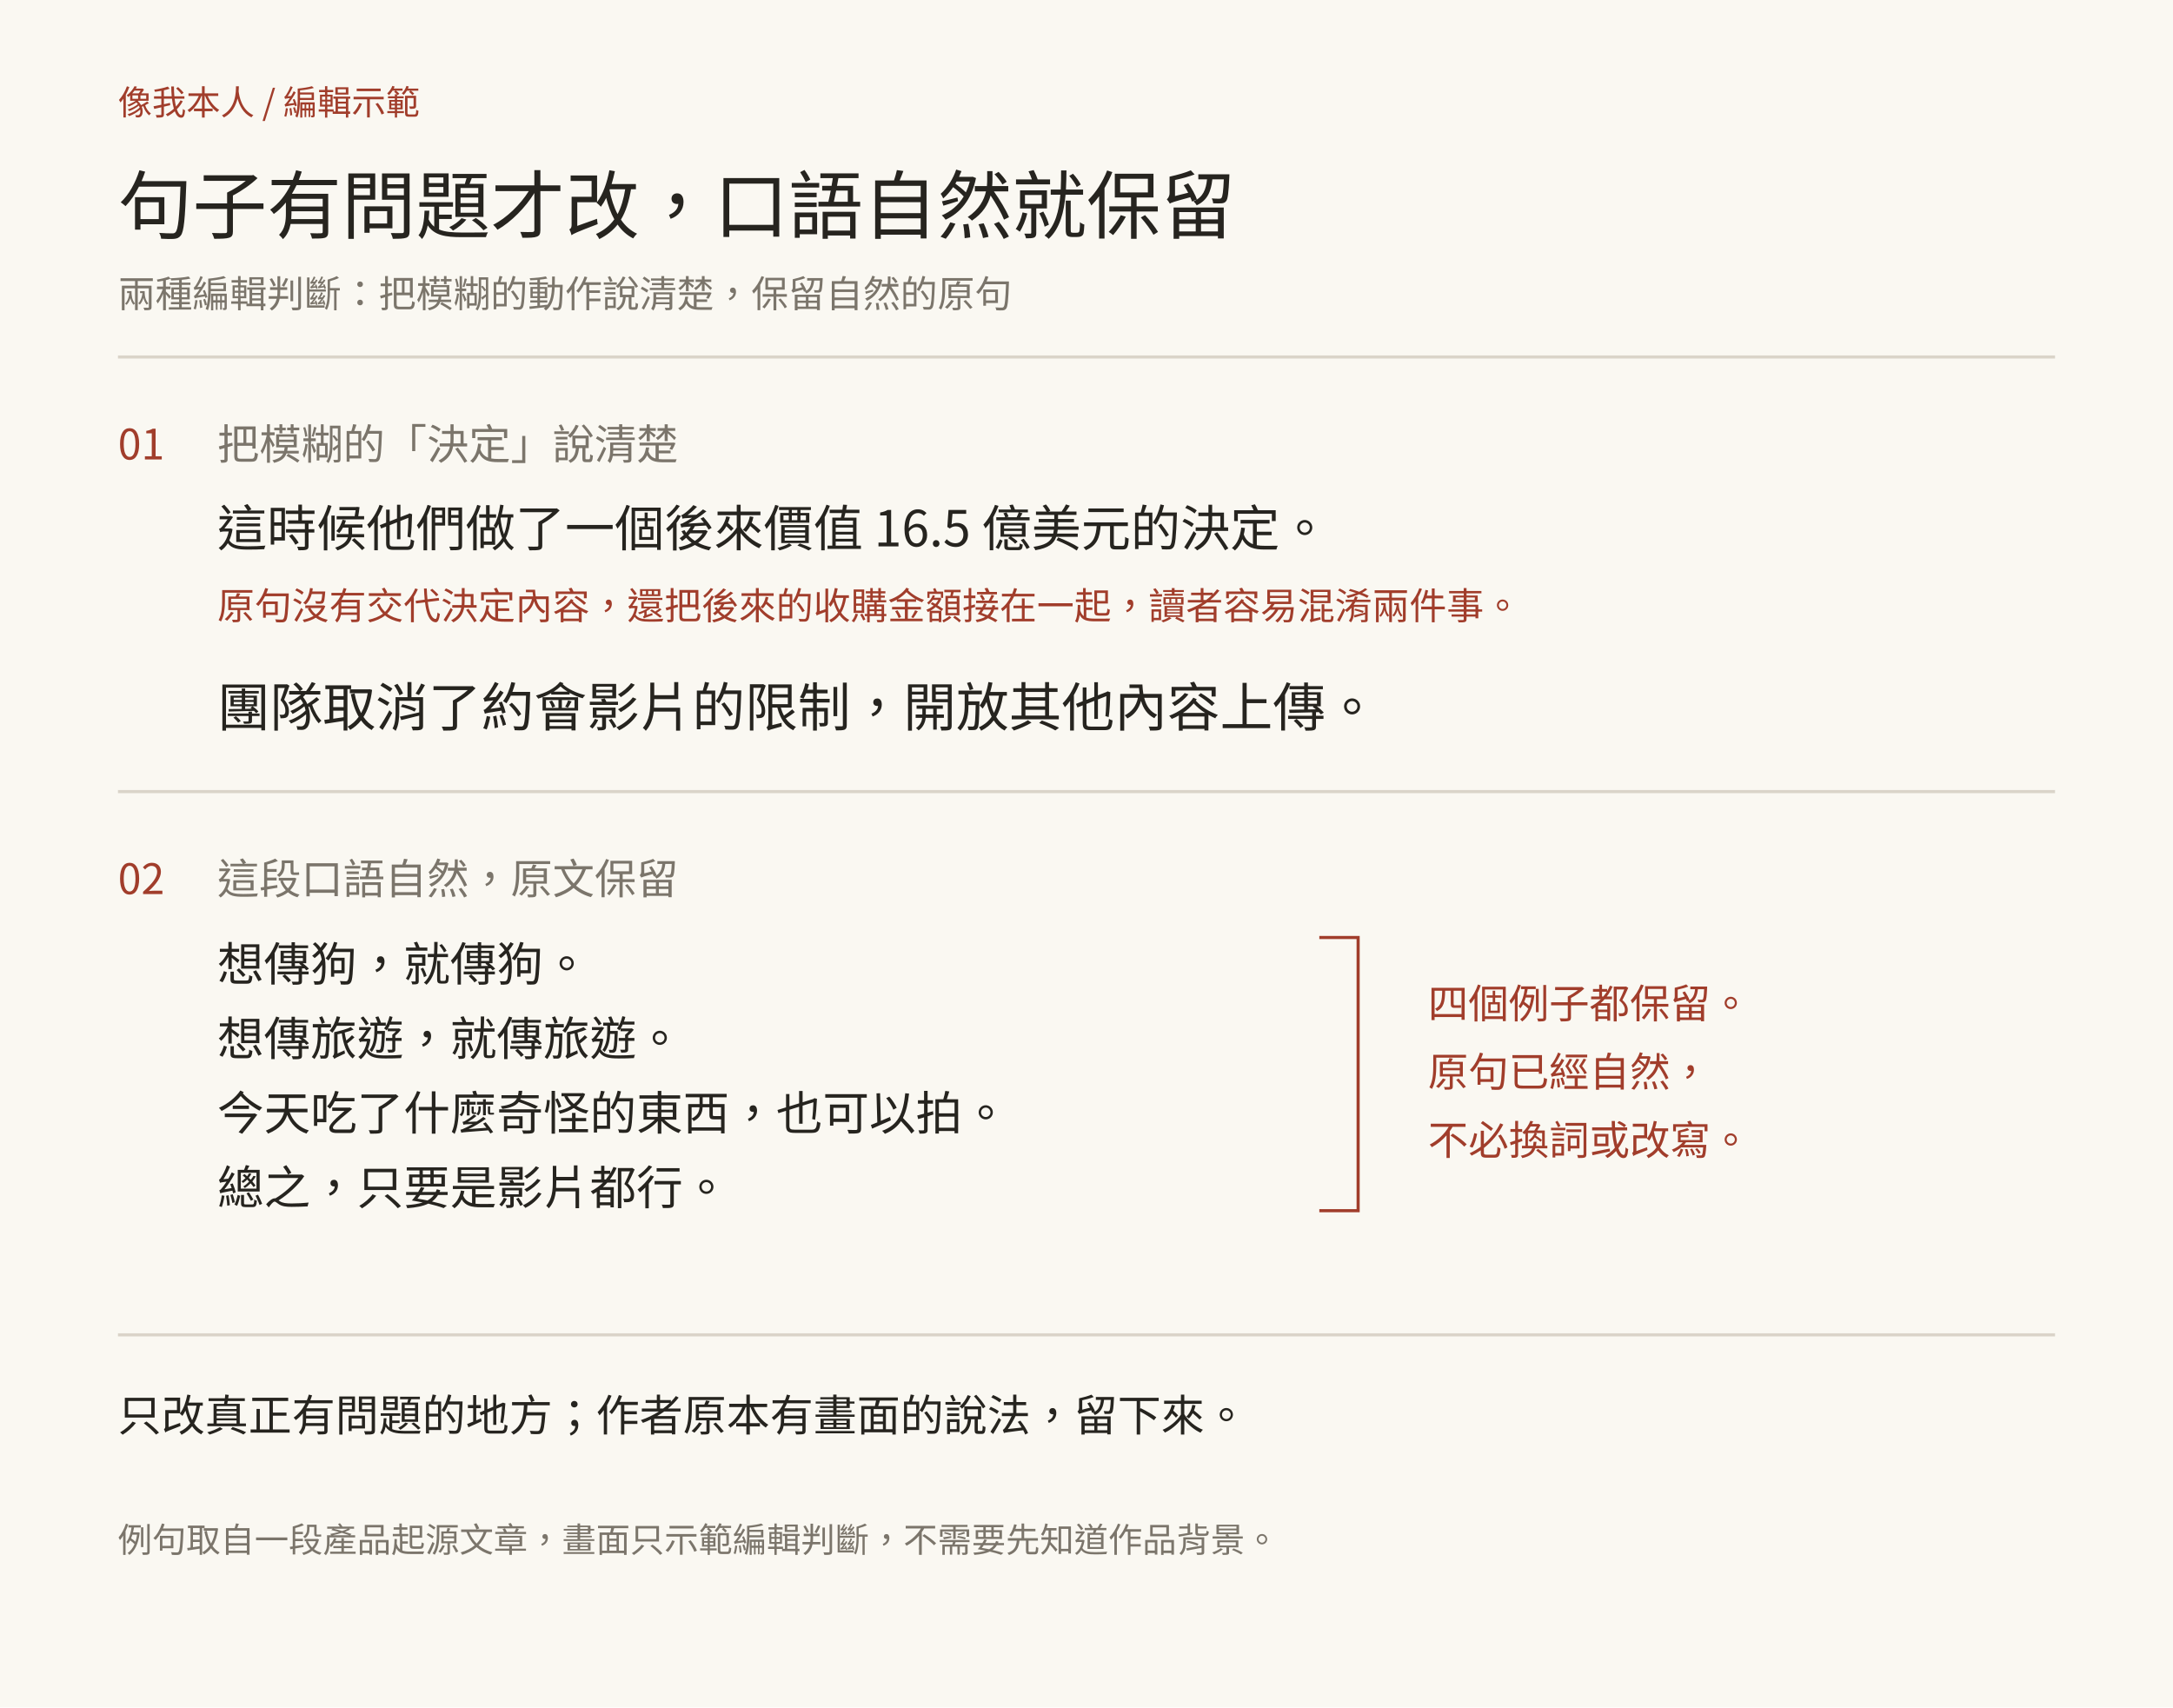
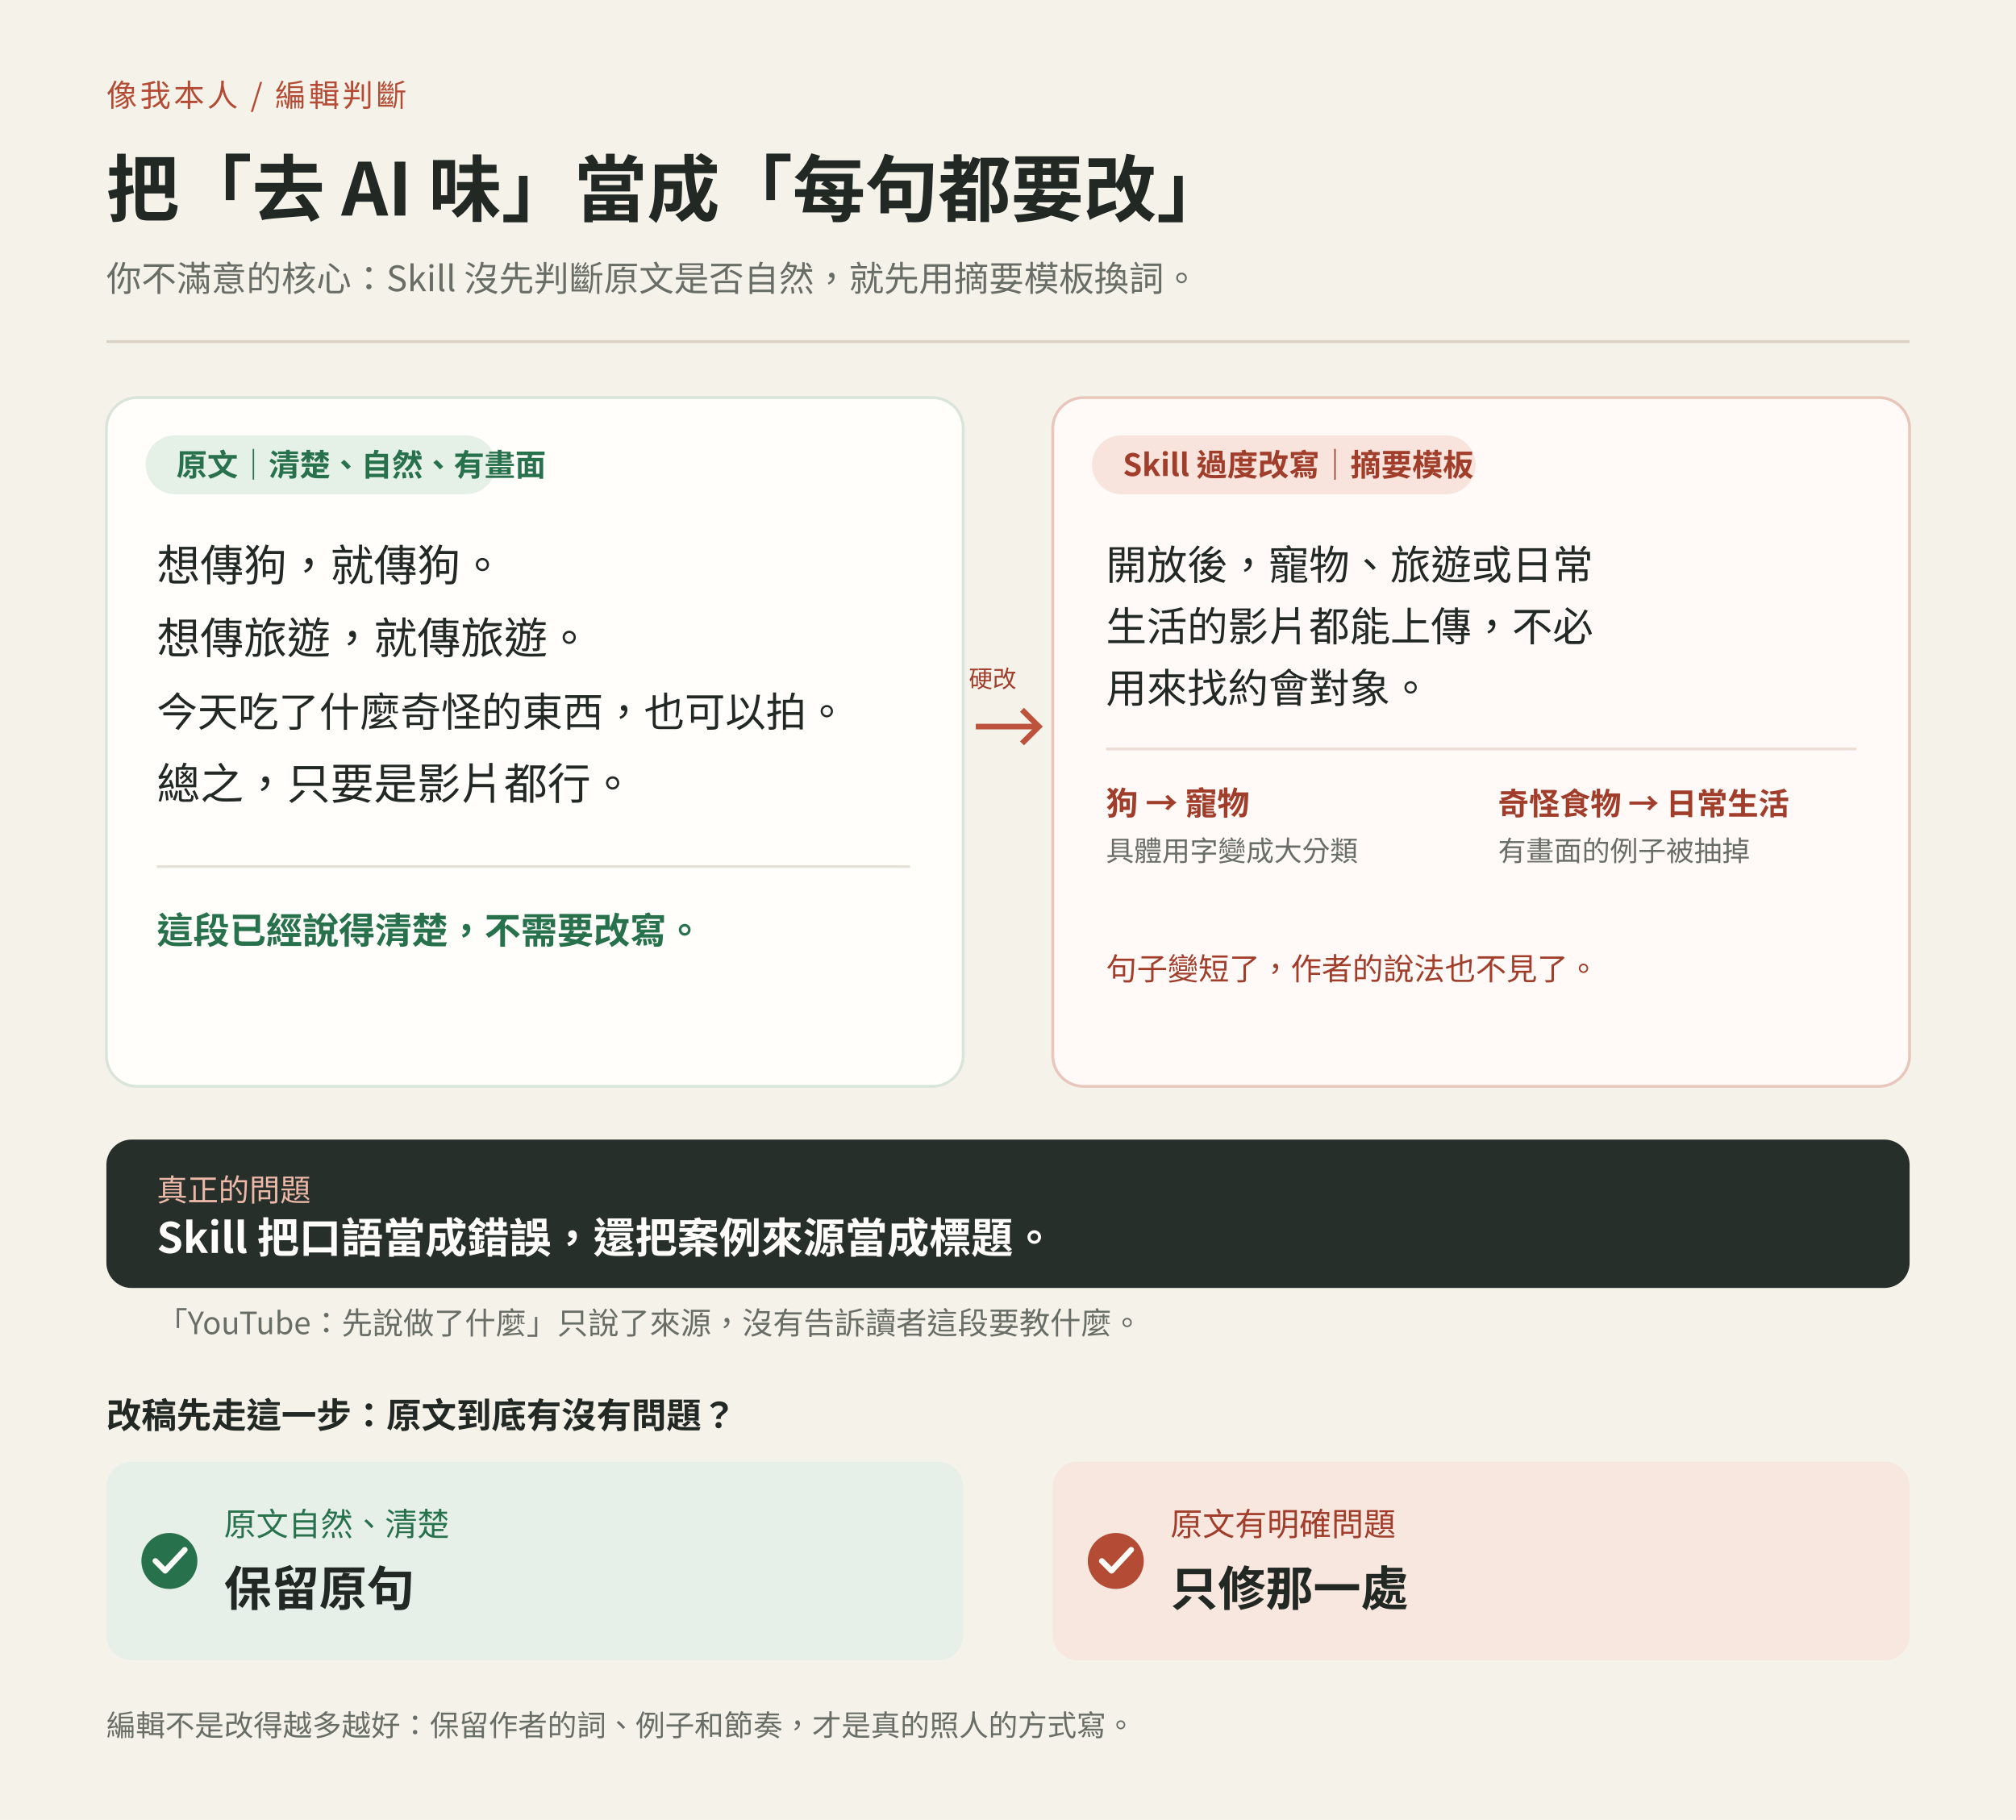
- <svg xmlns="http://www.w3.org/2000/svg" width="1400" height="1100" viewBox="0 0 1400 1100">
-   <rect width="1400" height="1100" fill="#faf8f2" />
+ <svg xmlns="http://www.w3.org/2000/svg" width="1440" height="1300" viewBox="0 0 1440 1300">
+   <rect width="1440" height="1300" fill="#f5f2ea" />
  <g font-family="Noto Sans CJK TC, Noto Sans TC, sans-serif">
-     <text x="76" y="74" font-size="22" fill="#a13d2b">像我本人 / 編輯示範</text>
-     <text x="76" y="150" font-size="48" fill="#26241f">句子有問題才改，口語自然就保留</text>
-     <text x="76" y="198" font-size="24" fill="#7b756b">兩種編輯判斷：把模糊的動作說清楚，保留自然的原句</text>
-     <path d="M76 230H1324" stroke="#dad4c9" stroke-width="2" />
-     <text x="76" y="296" font-size="27" fill="#a13d2b">01</text>
-     <text x="140" y="296" font-size="27" fill="#7b756b">把模糊的「決定」說清楚</text>
-     <text x="140" y="352" font-size="32" fill="#26241f">這時候他們做了一個後來價值 16.5 億美元的決定。</text>
-     <text x="140" y="399" font-size="24" fill="#a13d2b">原句沒有交代決定內容，還把後來的收購金額接在一起，讀者容易混淆兩件事。</text>
-     <text x="140" y="468" font-size="34" fill="#26241f">團隊取消了約會影片的限制，開放其他內容上傳。</text>
-     <path d="M76 510H1324" stroke="#dad4c9" stroke-width="2" />
-     <text x="76" y="576" font-size="27" fill="#a13d2b">02</text>
-     <text x="140" y="576" font-size="27" fill="#7b756b">這段口語自然，原文保留</text>
-     <text x="140" y="632" font-size="30" fill="#26241f">想傳狗，就傳狗。</text>
-     <text x="140" y="680" font-size="30" fill="#26241f">想傳旅遊，就傳旅遊。</text>
-     <text x="140" y="728" font-size="30" fill="#26241f">今天吃了什麼奇怪的東西，也可以拍。</text>
-     <text x="140" y="776" font-size="30" fill="#26241f">總之，只要是影片都行。</text>
-     <path d="M850 604H875V780H850" fill="none" stroke="#a13d2b" stroke-width="2" />
-     <text x="920" y="656" font-size="26" fill="#a13d2b">四個例子都保留。</text>
-     <text x="920" y="700" font-size="26" fill="#a13d2b">原句已經自然，</text>
-     <text x="920" y="744" font-size="26" fill="#a13d2b">不必換詞或改寫。</text>
-     <path d="M76 860H1324" stroke="#dad4c9" stroke-width="2" />
-     <text x="76" y="922" font-size="28" fill="#26241f">只改真正有問題的地方；作者原本有畫面的說法，留下來。</text>
-     <text x="76" y="1000" font-size="22" fill="#7b756b">例句取自一段產品起源文章，畫面只示範編輯判斷，不需要先知道作品背景。</text>
+     <text x="76" y="76" font-size="22" letter-spacing="2" fill="#b34b35">像我本人 / 編輯判斷</text>
+     <text x="76" y="154" font-size="52" font-weight="700" fill="#222824">把「去 AI 味」當成「每句都要改」</text>
+     <text x="76" y="208" font-size="25" fill="#686d66">你不滿意的核心：Skill 沒先判斷原文是否自然，就先用摘要模板換詞。</text>
+     <path d="M76 244H1364" stroke="#d9d2c5" stroke-width="2" />
+     <rect x="76" y="284" width="612" height="492" rx="22" fill="#fffefa" stroke="#d9e4da" stroke-width="2" />
+     <rect x="104" y="311" width="250" height="42" rx="21" fill="#e5f0e6" />
+     <text x="126" y="340" font-size="22" font-weight="700" fill="#28714d">原文｜清楚、自然、有畫面</text>
+     <text x="112" y="415" font-size="31" fill="#222824">想傳狗，就傳狗。</text>
+     <text x="112" y="467" font-size="31" fill="#222824">想傳旅遊，就傳旅遊。</text>
+     <text x="112" y="519" font-size="29" fill="#222824">今天吃了什麼奇怪的東西，也可以拍。</text>
+     <text x="112" y="571" font-size="31" fill="#222824">總之，只要是影片都行。</text>
+     <path d="M112 619H650" stroke="#e6e2d8" stroke-width="2" />
+     <text x="112" y="674" font-size="26" font-weight="700" fill="#28714d">這段已經說得清楚，不需要改寫。</text>
+     <rect x="752" y="284" width="612" height="492" rx="22" fill="#fffaf7" stroke="#e8c6bb" stroke-width="2" />
+     <rect x="780" y="311" width="274" height="42" rx="21" fill="#f8e4dc" />
+     <text x="802" y="340" font-size="22" font-weight="700" fill="#a13d2b">Skill 過度改寫｜摘要模板</text>
+     <text x="790" y="414" font-size="29" fill="#222824">開放後，寵物、旅遊或日常</text>
+     <text x="790" y="458" font-size="29" fill="#222824">生活的影片都能上傳，不必</text>
+     <text x="790" y="502" font-size="29" fill="#222824">用來找約會對象。</text>
+     <path d="M790 535H1326" stroke="#ecdcd5" stroke-width="2" />
+     <text x="790" y="582" font-size="23" font-weight="700" fill="#a13d2b">狗 → 寵物</text>
+     <text x="790" y="615" font-size="20" fill="#686d66">具體用字變成大分類</text>
+     <text x="1070" y="582" font-size="22" font-weight="700" fill="#a13d2b">奇怪食物 → 日常生活</text>
+     <text x="1070" y="615" font-size="20" fill="#686d66">有畫面的例子被抽掉</text>
+     <text x="790" y="700" font-size="22" fill="#a13d2b">句子變短了，作者的說法也不見了。</text>
+     <path d="M697 519H742" stroke="#bd533d" stroke-width="4" />
+     <path d="M730 507L742 519L730 531" fill="none" stroke="#bd533d" stroke-width="4" />
+     <text x="692" y="491" font-size="17" fill="#a13d2b">硬改</text>
+     <rect x="76" y="814" width="1288" height="106" rx="18" fill="#272f2b" />
+     <text x="112" y="858" font-size="22" fill="#edb8a8">真正的問題</text>
+     <text x="112" y="895" font-size="30" font-weight="700" fill="#fffefa">Skill 把口語當成錯誤，還把案例來源當成標題。</text>
+     <text x="112" y="953" font-size="22" fill="#686d66">「YouTube：先說做了什麼」只說了來源，沒有告訴讀者這段要教什麼。</text>
+     <text x="76" y="1020" font-size="25" font-weight="700" fill="#222824">改稿先走這一步：原文到底有沒有問題？</text>
+     <rect x="76" y="1044" width="612" height="142" rx="18" fill="#e7f0e8" />
+     <circle cx="121" cy="1115" r="20" fill="#28714d" />
+     <path d="M111 1115L118 1122L132 1107" fill="none" stroke="#fffefa" stroke-width="4" stroke-linecap="round" stroke-linejoin="round" />
+     <text x="160" y="1097" font-size="23" fill="#28714d">原文自然、清楚</text>
+     <text x="160" y="1147" font-size="34" font-weight="700" fill="#222824">保留原句</text>
+     <rect x="752" y="1044" width="612" height="142" rx="18" fill="#f7e7df" />
+     <circle cx="797" cy="1115" r="20" fill="#b34b35" />
+     <path d="M787 1115L794 1122L808 1107" fill="none" stroke="#fffefa" stroke-width="4" stroke-linecap="round" stroke-linejoin="round" />
+     <text x="836" y="1097" font-size="23" fill="#a13d2b">原文有明確問題</text>
+     <text x="836" y="1147" font-size="34" font-weight="700" fill="#222824">只修那一處</text>
+     <text x="76" y="1240" font-size="21" fill="#686d66">編輯不是改得越多越好：保留作者的詞、例子和節奏，才是真的照人的方式寫。</text>
  </g>
</svg>
